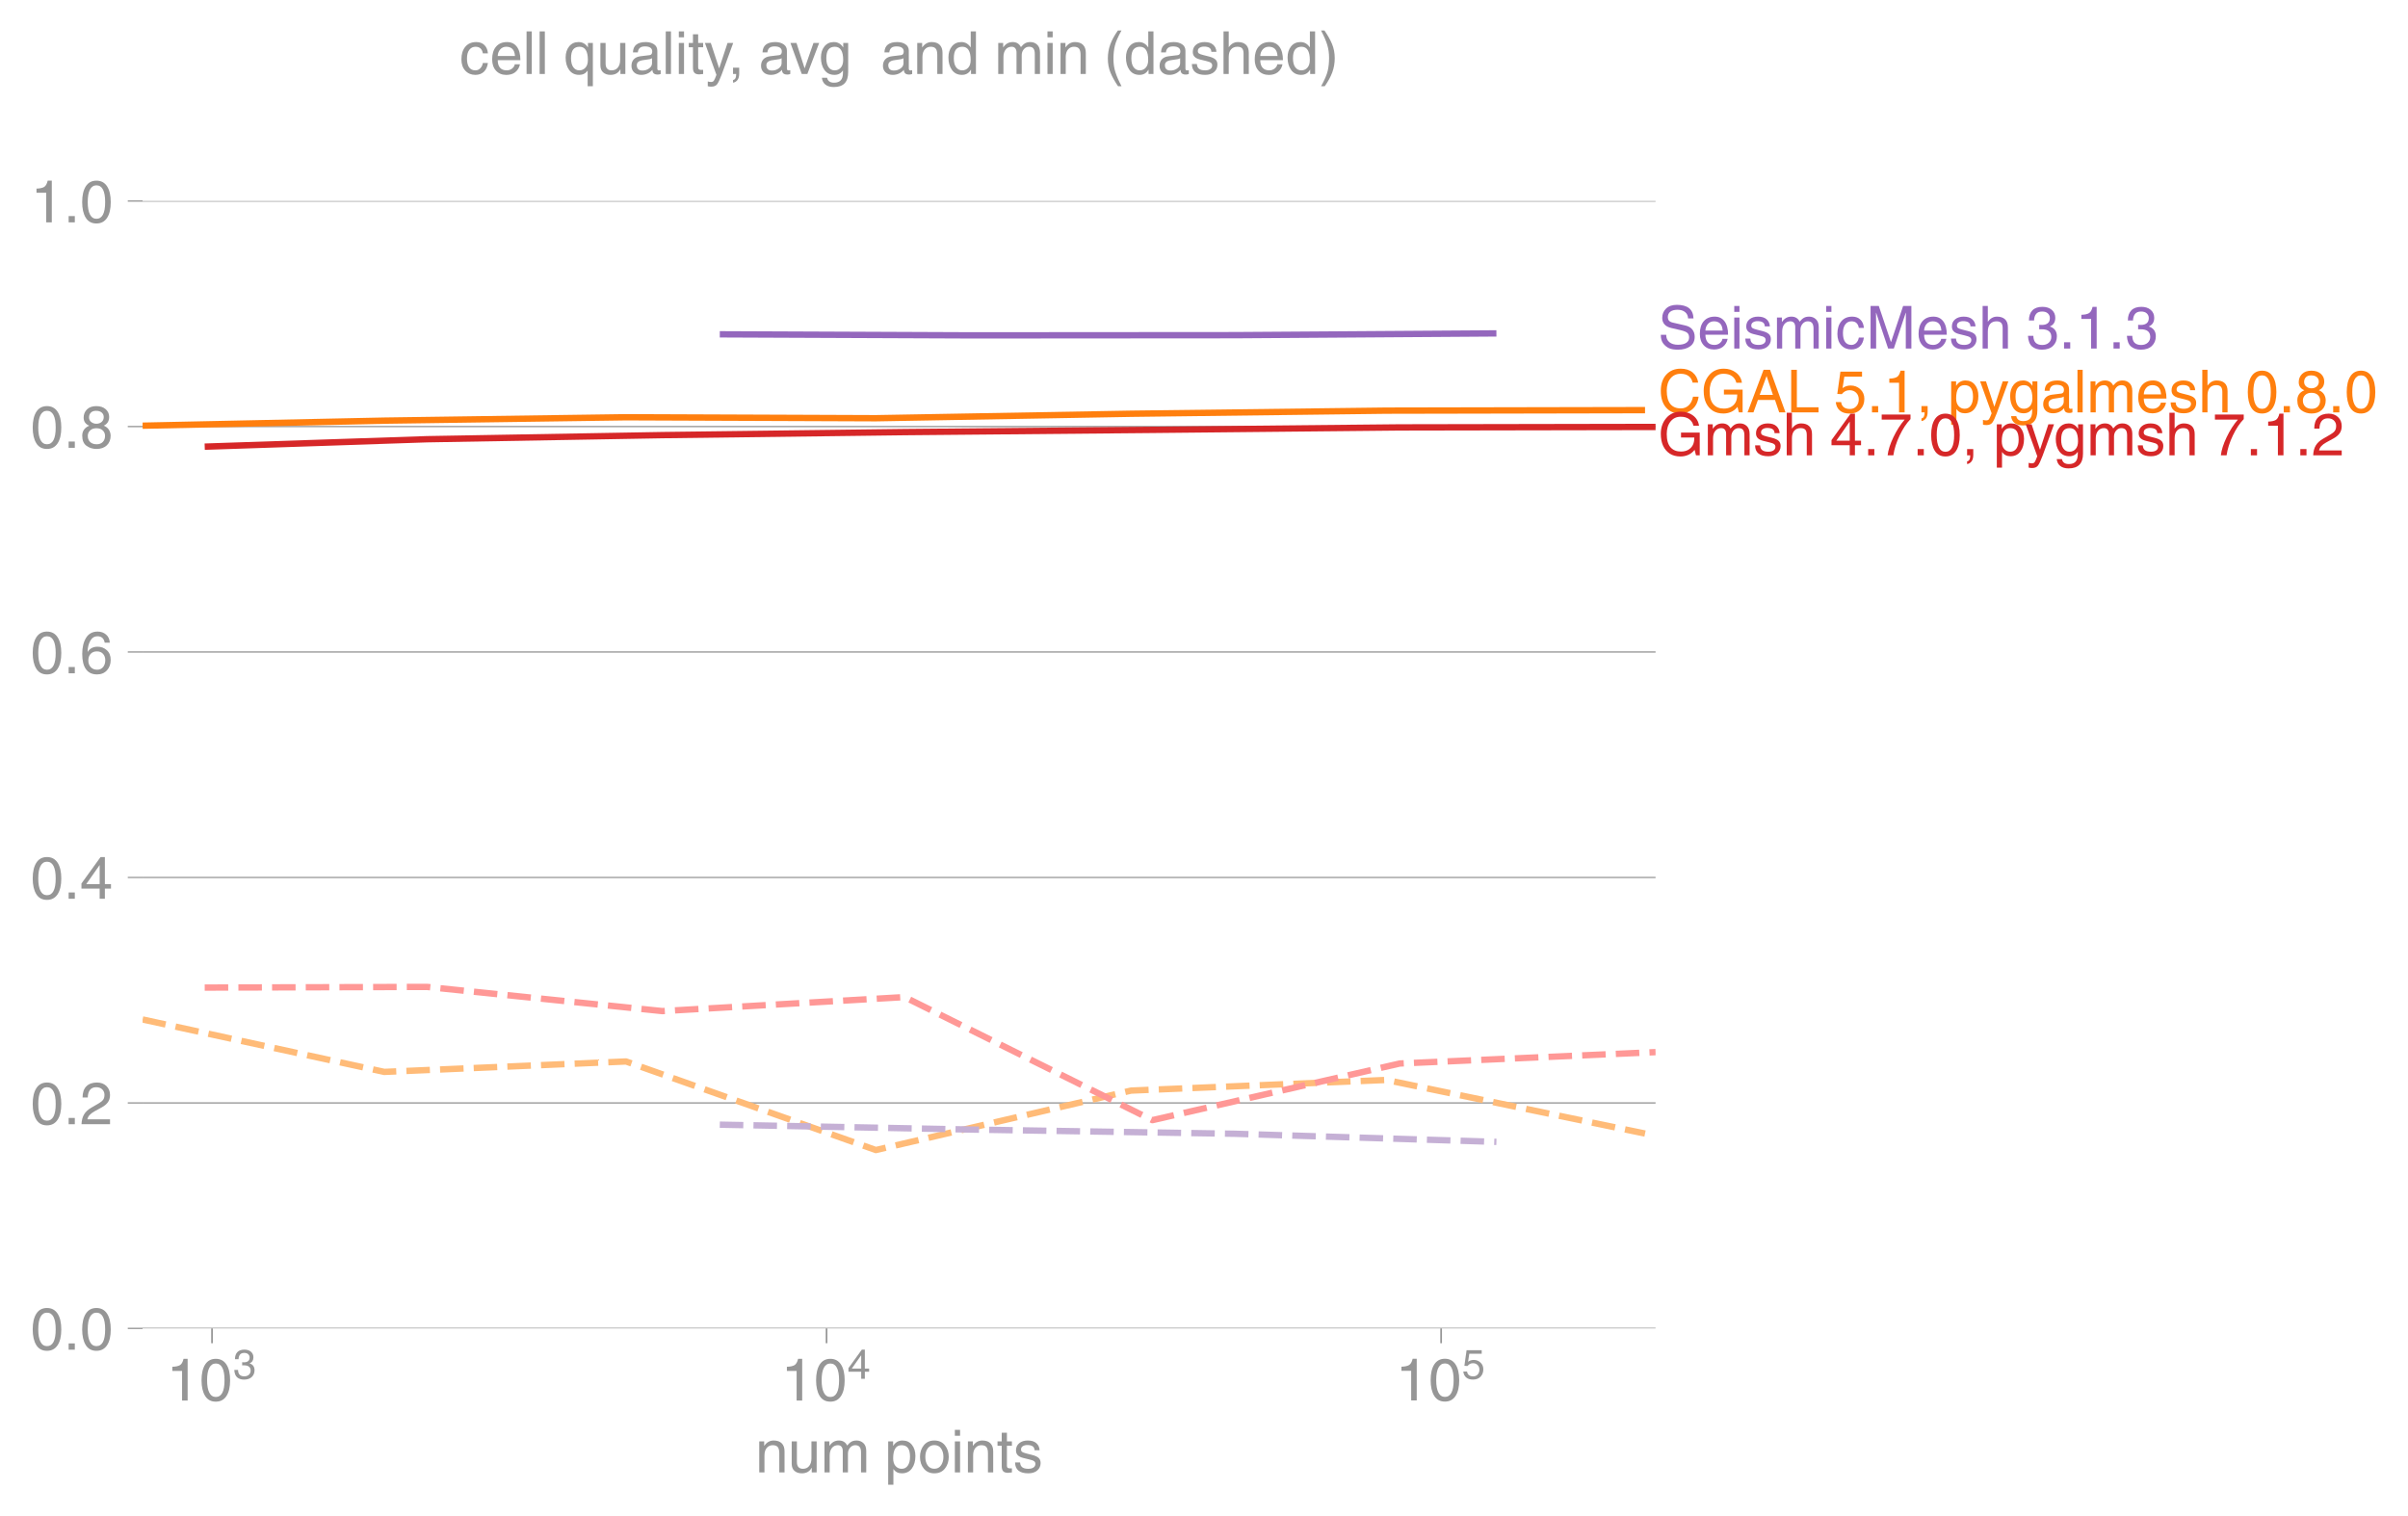
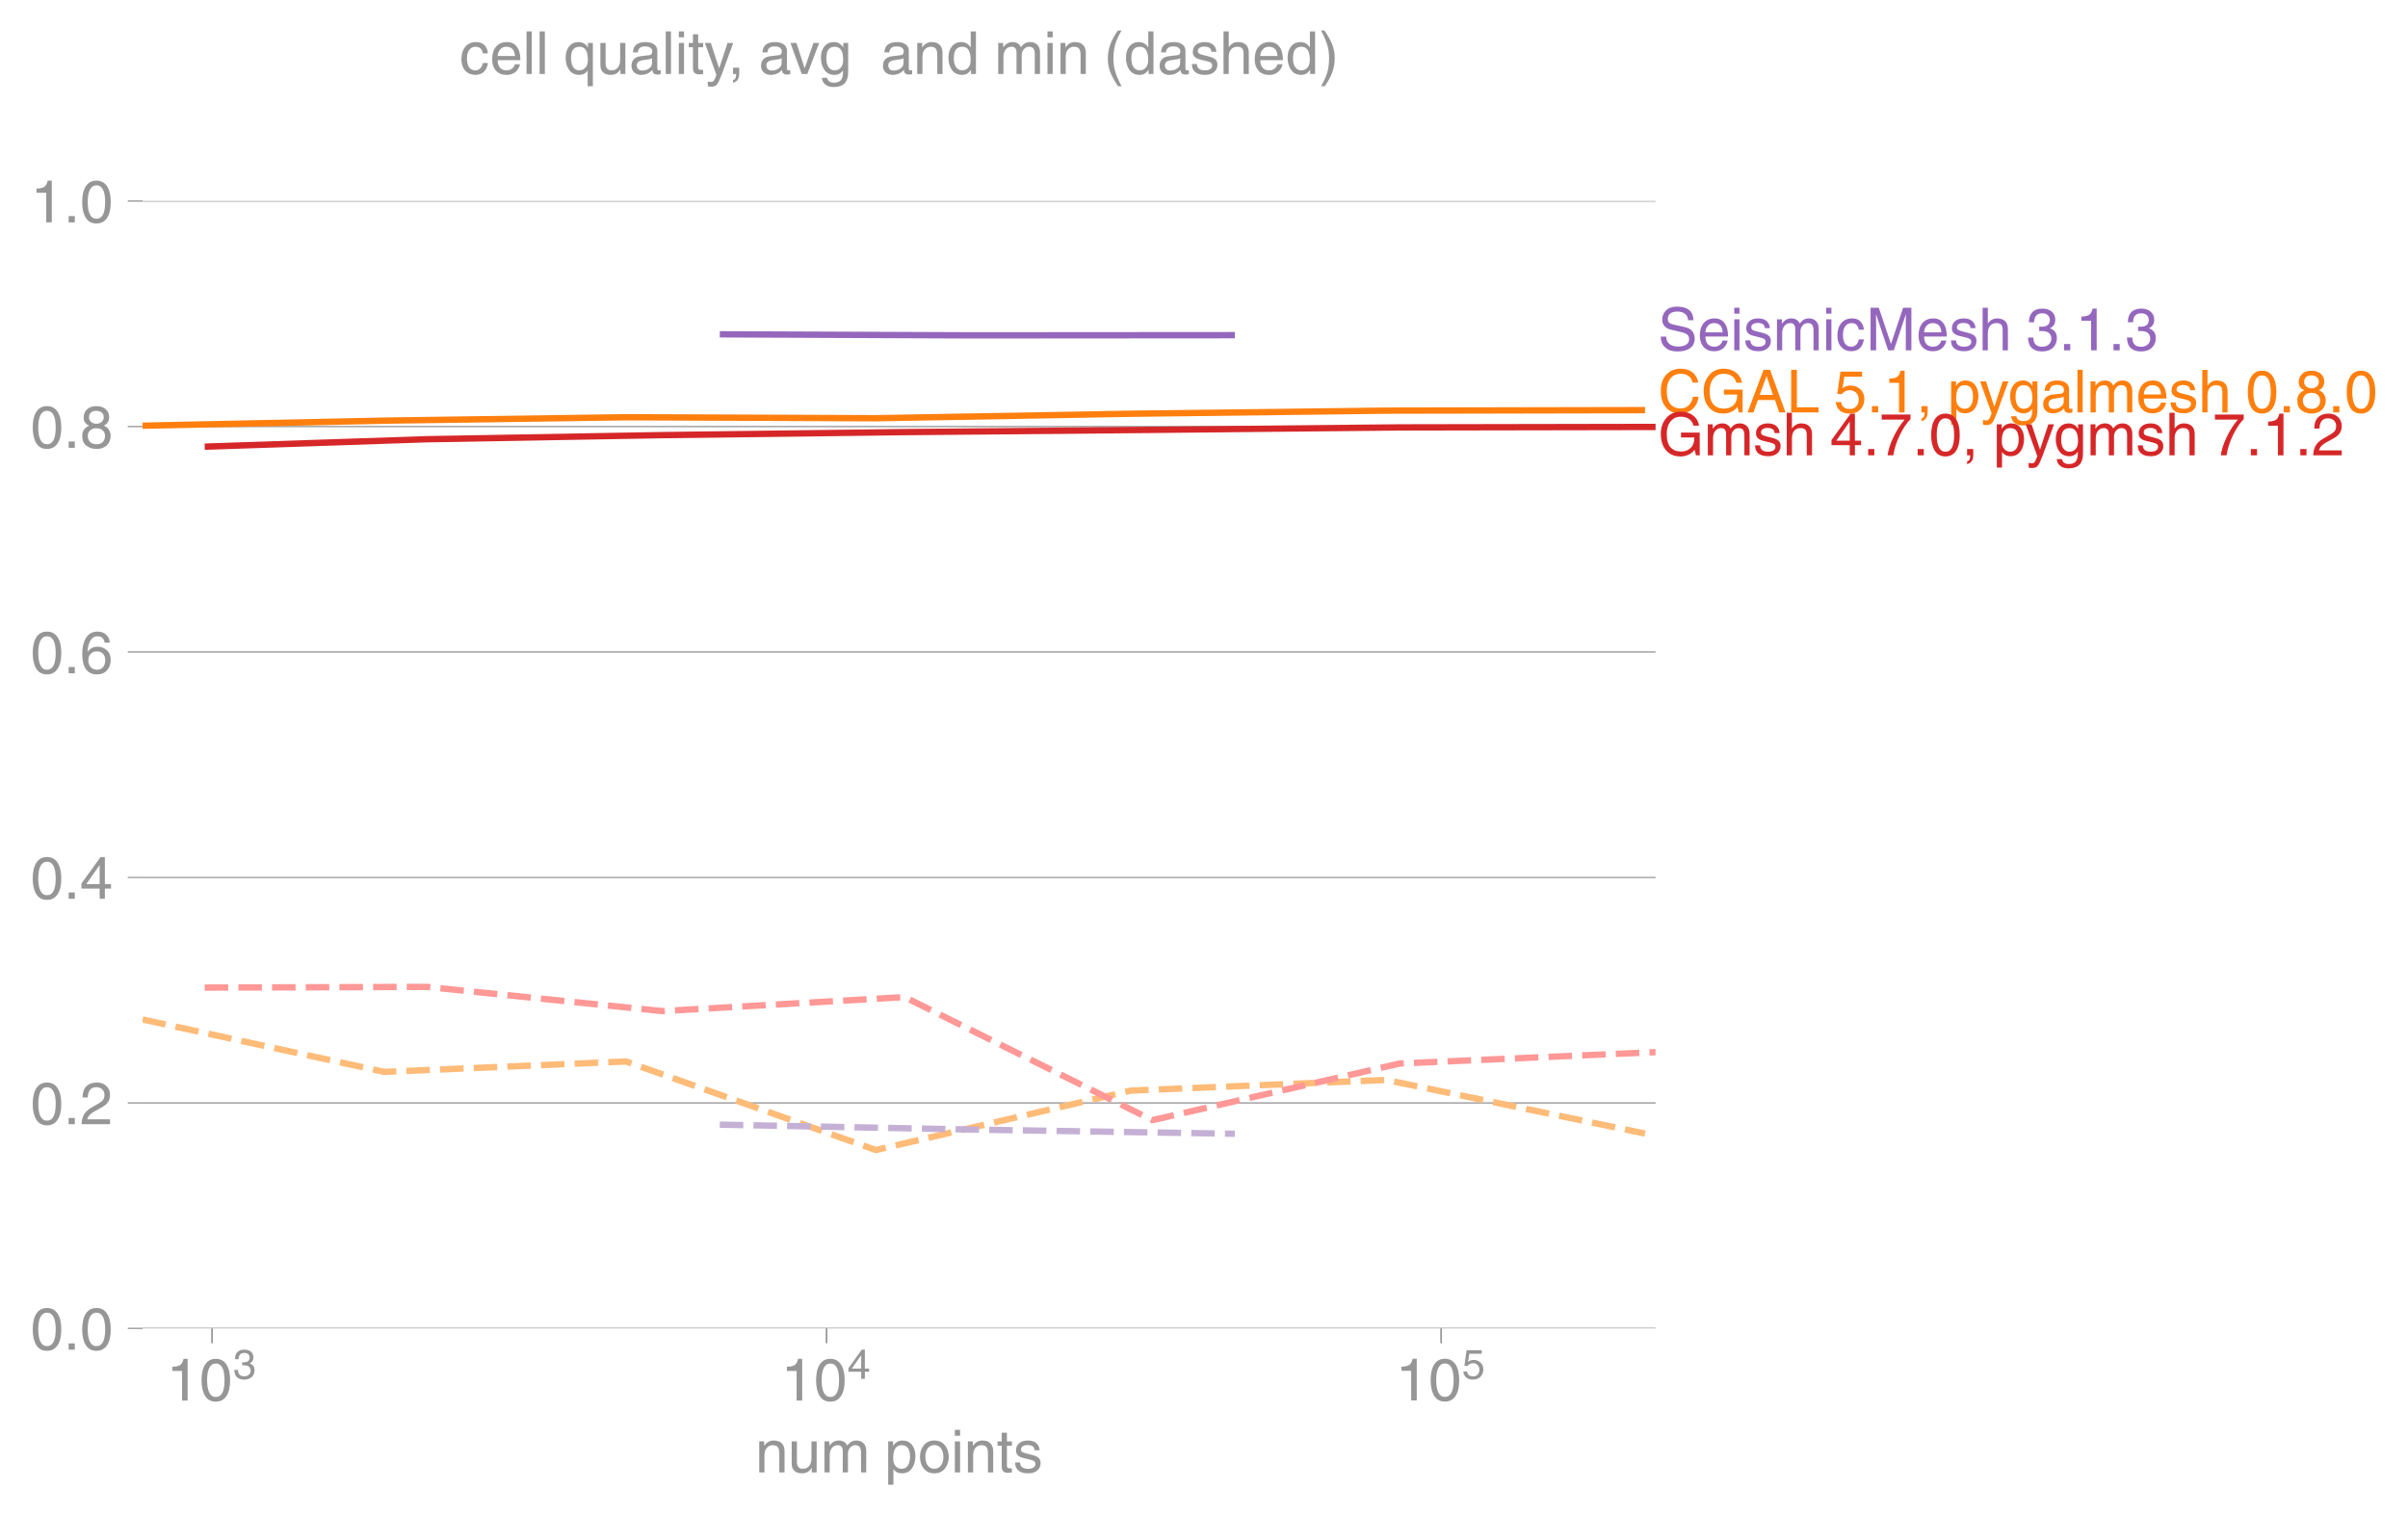
<svg xmlns="http://www.w3.org/2000/svg" xmlns:xlink="http://www.w3.org/1999/xlink" height="476.892" viewBox="0 0 568.388 357.669" width="757.85">
  <defs>
    <style>*{stroke-linecap:butt;stroke-linejoin:round}</style>
  </defs>
  <g id="figure_1">
    <path d="M0 357.67h568.388V0H0z" fill="none" id="patch_1" />
    <g id="axes_1">
      <path d="M33.66 313.574h357.12V47.462H33.66z" fill="none" id="patch_2" />
      <g id="matplotlib.axis_1">
        <g id="xtick_1">
          <g id="line2d_1">
            <defs>
-               <path d="M0 0v3.5" id="mae39993d11" stroke="#969696" stroke-width=".4" />
-             </defs>
-             <use x="50.044" xlink:href="#mae39993d11" y="313.574" fill="#969696" stroke="#969696" stroke-width=".4" />
+               <path d="M0 0v3.5" id="mf8012cc37d" stroke="#969696" stroke-width=".4" />
+             </defs>
+             <use x="50.044" xlink:href="#mf8012cc37d" y="313.574" fill="#969696" stroke="#969696" stroke-width=".4" />
          </g>
          <g transform="matrix(.14 0 0 -.14 39.264 330.623)" fill="#969696" id="text_1">
            <defs>
              <path d="M35.89 0h-9.374v49.906H10.109v6.985q8.594.28 12.782 2.75Q27.094 62.109 29 70.313h6.89z" id="HelveticaWorld-Regular-49" />
              <path d="M42.484 34.188q0 14.109-3.734 21.156-3.734 7.062-10.969 7.062-7.078 0-10.89-7.062-3.797-7.047-3.797-21.157 0-13.671 3.75-20.937Q20.609 6 27.78 6q7.235 0 10.969 7 3.734 7.016 3.734 21.188zm9.422 0q0-17.297-6.25-26.704-6.25-9.39-17.875-9.39-12.062 0-18.062 9.734-6 9.75-6 26.36 0 17.03 6.14 26.578 6.157 9.547 17.922 9.547 11.625 0 17.875-9.5t6.25-26.626z" id="HelveticaWorld-Regular-48" />
              <path d="M22.406 39.984q2.203-.187 4.594-.187 6.203 0 9.781 2.86 3.594 2.859 3.594 8.656 0 4.687-3.344 7.89-3.343 3.203-9.64 3.203-6.985 0-10.235-4.11-3.234-4.093-3.437-10.983h-8.64q0 10.984 5.765 16.984 5.765 6.016 16.937 6.016 9.922 0 15.828-5.11 5.907-5.094 5.907-13.39 0-10.704-9.032-14.5v-.204q11.72-4 11.72-16.406 0-9.906-6.595-16.265-6.593-6.344-18.703-6.344-9.906 0-16.312 5.203Q4.204 8.5 3.422 21.484H12.5q.203-8.109 4-11.797Q20.313 6 27.484 6q6.938 0 11.141 3.86 4.203 3.859 4.203 9.718 0 6.406-4.016 9.672-4 3.266-12.39 3.266-2 0-4.016-.094z" id="HelveticaWorld-Regular-51" />
            </defs>
            <use transform="translate(0 .173)" xlink:href="#HelveticaWorld-Regular-49" />
            <use transform="translate(55.615 .173)" xlink:href="#HelveticaWorld-Regular-48" />
            <use transform="matrix(.7 0 0 .7 112.146 36.781)" xlink:href="#HelveticaWorld-Regular-51" />
          </g>
        </g>
        <g id="xtick_2">
-           <use x="195.104" xlink:href="#mae39993d11" y="313.574" fill="#969696" stroke="#969696" stroke-width=".4" id="line2d_2" />
+           <use x="195.104" xlink:href="#mf8012cc37d" y="313.574" fill="#969696" stroke="#969696" stroke-width=".4" id="line2d_2" />
          <g transform="matrix(.14 0 0 -.14 184.324 330.623)" fill="#969696" id="text_2">
            <defs>
              <path d="M10.594 24.703h22.61v31.89h-.188zM42 17.093V0h-8.797v17.094H2.484v8.593L34.72 70.314H42v-45.61h10.297v-7.61z" id="HelveticaWorld-Regular-52" />
            </defs>
            <use transform="translate(0 .173)" xlink:href="#HelveticaWorld-Regular-49" />
            <use transform="translate(55.615 .173)" xlink:href="#HelveticaWorld-Regular-48" />
            <use transform="matrix(.7 0 0 .7 112.146 36.781)" xlink:href="#HelveticaWorld-Regular-52" />
          </g>
        </g>
        <g id="xtick_3">
-           <use x="340.165" xlink:href="#mae39993d11" y="313.574" fill="#969696" stroke="#969696" stroke-width=".4" id="line2d_3" />
+           <use x="340.165" xlink:href="#mf8012cc37d" y="313.574" fill="#969696" stroke="#969696" stroke-width=".4" id="line2d_3" />
          <g transform="matrix(.14 0 0 -.14 329.385 330.623)" fill="#969696" id="text_3">
            <defs>
              <path d="M14.703 40.922q5.813 4.39 13.625 4.39 9.469 0 16.281-6.296 6.813-6.297 6.813-16.22 0-10.78-6.578-17.796-6.563-7-18.422-7-10.313 0-16.266 5.047Q4.203 8.109 3.22 17.39h9.094q.671-5.672 4.437-8.672 3.766-3 10.453-3 6.485 0 10.64 4.484Q42 14.703 42 21.688q0 7.125-4.36 11.421-4.343 4.297-11.218 4.297-7.813 0-13.047-6.687l-7.563.39 5.266 37.594h36.438v-8.5H17.672z" id="HelveticaWorld-Regular-53" />
            </defs>
            <use transform="translate(0 .3)" xlink:href="#HelveticaWorld-Regular-49" />
            <use transform="translate(55.615 .3)" xlink:href="#HelveticaWorld-Regular-48" />
            <use transform="matrix(.7 0 0 .7 112.146 36.908)" xlink:href="#HelveticaWorld-Regular-53" />
          </g>
        </g>
        <g transform="matrix(.14 0 0 -.14 178.293 347.57)" fill="#969696" id="text_4">
          <defs>
            <path d="M49.219 0h-8.844v32.172q0 7.422-2.594 10.578-2.578 3.156-8.578 3.156-5.906 0-9.875-4.5-3.953-4.484-3.953-12.89V0H6.594v52.297h8.297v-7.375h.203q6.203 8.89 15.812 8.89 8.89 0 13.594-4.718 4.719-4.703 4.719-13.5z" id="HelveticaWorld-Regular-110" />
            <path d="M6.11 52.297h8.78V17.578q0-5.765 2.61-8.625Q20.125 6.11 25 6.11q6.781 0 10.594 4.797 3.812 4.813 3.812 12.578v28.813h8.782V0H39.89v7.625l-.188.188q-4.984-9.329-16.61-9.329-7.515 0-12.25 4.094Q6.11 6.688 6.11 14.703z" id="HelveticaWorld-Regular-117" />
            <path d="M6.594 52.297h8.297v-7.375h.203q5.906 8.89 15.812 8.89 9.813 0 13.922-8.5 3.75 4.594 7.266 6.547 3.515 1.953 8.703 1.953 6.781 0 11.484-4.453Q77 44.922 77 36.187V0h-8.781v33.797q0 6.094-2.297 9.094-2.297 3.015-7.422 3.015-5.172 0-8.75-4.203-3.563-4.203-3.563-9.812V0h-8.78v36.188q0 4.53-2.11 7.124-2.094 2.594-6.094 2.594-6.297 0-10.062-4.687-3.766-4.688-3.766-12.703V0H6.594z" id="HelveticaWorld-Regular-109" />
            <path d="M14.984 23.688q0-8.407 4.094-13 4.11-4.579 10.219-4.579 6.687 0 10.39 5.438 3.72 5.453 3.72 14.765 0 10.22-3.563 14.907-3.563 4.687-10.735 4.687-6.984 0-10.562-5.5-3.563-5.5-3.563-16.718zm-8.39 28.609h8.297v-7.375h.203q5.61 8.89 15.625 8.89 10.11 0 15.937-7.359 5.828-7.344 5.828-18.766 0-12.796-5.953-21Q40.578-1.515 29.5-1.515q-9.094 0-13.922 7.032h-.203v-26.22H6.594z" id="HelveticaWorld-Regular-112" />
            <path d="M12.703 26.219q0-8.735 3.953-14.375 3.953-5.64 11.219-5.64 7.531 0 11.438 5.905 3.906 5.907 3.906 14.11 0 8.297-3.907 14.078-3.906 5.797-11.437 5.797-6.969 0-11.078-5.453-4.094-5.438-4.094-14.422zm-8.984 0q0 11.672 6.484 19.625 6.5 7.968 17.672 7.968 11.438 0 17.875-8.062 6.453-8.047 6.453-19.531 0-11.516-6.406-19.625-6.39-8.11-17.922-8.11-11.078 0-17.625 7.86-6.531 7.86-6.531 19.875z" id="HelveticaWorld-Regular-111" />
            <path d="M6.594 61.813v9.968h8.781v-9.969zM15.375 0H6.594v52.297h8.781z" id="HelveticaWorld-Regular-105" />
            <path d="M17.188 45.016V10.984q0-2 1.093-3.046 1.11-1.047 3.938-1.047h3.375V0Q20.797-.688 19-.688q-5.516 0-8.063 2.641-2.53 2.64-2.53 8.547v34.516H1.311v7.28h7.094v14.595h8.781V52.297h8.407v-7.281z" id="HelveticaWorld-Regular-116" />
            <path d="M36.078 37.406q-.187 4.688-3.344 6.735-3.14 2.047-9.047 2.047-4.296 0-7.359-1.907-3.047-1.89-3.047-5.468 0-2.829 1.797-4.172 1.813-1.344 7.828-2.86l8.688-2.187q7.906-2 11.297-5.11 3.406-3.093 3.406-8.656 0-7.719-5.64-12.531-5.641-4.813-15.063-4.813-11 0-16.64 4.563-5.626 4.578-5.735 13.75h8.5q.203-5.422 3.594-8.063 3.39-2.625 10.171-2.625 5.516 0 8.766 2.188 3.25 2.203 3.25 6.11 0 2.78-2.11 4.437-2.093 1.672-8.296 3.078l-10.203 2.5q-6.203 1.562-9.157 4.656-2.953 3.094-2.953 8.031 0 7.72 5.516 12.203 5.531 4.5 14.406 4.5 9.485 0 14.531-4.624 5.047-4.61 5.344-11.782z" id="HelveticaWorld-Regular-115" />
          </defs>
          <use xlink:href="#HelveticaWorld-Regular-110" />
          <use x="55.176" xlink:href="#HelveticaWorld-Regular-117" />
          <use x="109.961" xlink:href="#HelveticaWorld-Regular-109" />
          <use x="192.969" xlink:href="#HelveticaWorld-Regular-32" />
          <use x="217.383" xlink:href="#HelveticaWorld-Regular-112" />
          <use x="273.877" xlink:href="#HelveticaWorld-Regular-111" />
          <use x="329.785" xlink:href="#HelveticaWorld-Regular-105" />
          <use x="351.807" xlink:href="#HelveticaWorld-Regular-110" />
          <use x="406.982" xlink:href="#HelveticaWorld-Regular-116" />
          <use x="434.668" xlink:href="#HelveticaWorld-Regular-115" />
        </g>
      </g>
      <g id="matplotlib.axis_2">
        <g id="ytick_1">
-           <path clip-path="url(#p6230fdebfa)" d="M33.66 313.574h357.12" fill="none" stroke="#969696" stroke-linecap="square" stroke-width=".3" id="line2d_4" />
+           <path clip-path="url(#p9049ef03bf)" d="M33.66 313.574h357.12" fill="none" stroke="#969696" stroke-linecap="square" stroke-width=".3" id="line2d_4" />
          <g id="line2d_5">
            <defs>
-               <path d="M0 0h-3.5" id="m7189ce4e10" stroke="#969696" stroke-width=".3" />
-             </defs>
-             <use x="33.66" xlink:href="#m7189ce4e10" y="313.574" fill="#969696" stroke="#969696" stroke-width=".3" />
+               <path d="M0 0h-3.5" id="m6785307ed5" stroke="#969696" stroke-width=".3" />
+             </defs>
+             <use x="33.66" xlink:href="#m6785307ed5" y="313.574" fill="#969696" stroke="#969696" stroke-width=".3" />
          </g>
          <g transform="matrix(.14 0 0 -.14 7.2 318.598)" fill="#969696" id="text_5">
            <defs>
              <path d="M19.094 0H8.687v10.594h10.407z" id="HelveticaWorld-Regular-46" />
            </defs>
            <use xlink:href="#HelveticaWorld-Regular-48" />
            <use x="55.615" xlink:href="#HelveticaWorld-Regular-46" />
            <use x="83.398" xlink:href="#HelveticaWorld-Regular-48" />
          </g>
        </g>
        <g id="ytick_2">
-           <path clip-path="url(#p6230fdebfa)" d="M33.66 260.351h357.12" fill="none" stroke="#969696" stroke-linecap="square" stroke-width=".3" id="line2d_6" />
-           <use x="33.66" xlink:href="#m7189ce4e10" y="260.351" fill="#969696" stroke="#969696" stroke-width=".3" id="line2d_7" />
+           <path clip-path="url(#p9049ef03bf)" d="M33.66 260.351h357.12" fill="none" stroke="#969696" stroke-linecap="square" stroke-width=".3" id="line2d_6" />
+           <use x="33.66" xlink:href="#m6785307ed5" y="260.351" fill="#969696" stroke="#969696" stroke-width=".3" id="line2d_7" />
          <g transform="matrix(.14 0 0 -.14 7.2 265.376)" fill="#969696" id="text_6">
            <defs>
              <path d="M4.39 45.125q0 12.39 6.391 18.781 6.406 6.407 17.938 6.407 9.656 0 15.812-5.86 6.157-5.86 6.157-15.14 0-7.22-3.547-12.188-3.532-4.953-10.422-8.703l-12.11-6.64Q13.922 15.921 12.5 8.296h38.188V0H2.593q.39 9.906 4.297 16.5 3.906 6.594 12.203 11.375l12.593 7.328q5.032 2.89 7.329 5.984 2.297 3.094 2.297 8.516 0 5.375-3.766 9.031-3.75 3.672-10.156 3.672-7.078 0-10.594-4.672-3.516-4.656-3.61-12.609z" id="HelveticaWorld-Regular-50" />
            </defs>
            <use xlink:href="#HelveticaWorld-Regular-48" />
            <use x="55.615" xlink:href="#HelveticaWorld-Regular-46" />
            <use x="83.398" xlink:href="#HelveticaWorld-Regular-50" />
          </g>
        </g>
        <g id="ytick_3">
-           <path clip-path="url(#p6230fdebfa)" d="M33.66 207.129h357.12" fill="none" stroke="#969696" stroke-linecap="square" stroke-width=".3" id="line2d_8" />
-           <use x="33.66" xlink:href="#m7189ce4e10" y="207.129" fill="#969696" stroke="#969696" stroke-width=".3" id="line2d_9" />
+           <path clip-path="url(#p9049ef03bf)" d="M33.66 207.129h357.12" fill="none" stroke="#969696" stroke-linecap="square" stroke-width=".3" id="line2d_8" />
+           <use x="33.66" xlink:href="#m6785307ed5" y="207.129" fill="#969696" stroke="#969696" stroke-width=".3" id="line2d_9" />
          <g transform="matrix(.14 0 0 -.14 7.2 212.153)" fill="#969696" id="text_7">
            <use xlink:href="#HelveticaWorld-Regular-48" />
            <use x="55.615" xlink:href="#HelveticaWorld-Regular-46" />
            <use x="83.398" xlink:href="#HelveticaWorld-Regular-52" />
          </g>
        </g>
        <g id="ytick_4">
-           <path clip-path="url(#p6230fdebfa)" d="M33.66 153.906h357.12" fill="none" stroke="#969696" stroke-linecap="square" stroke-width=".3" id="line2d_10" />
-           <use x="33.66" xlink:href="#m7189ce4e10" y="153.906" fill="#969696" stroke="#969696" stroke-width=".3" id="line2d_11" />
+           <path clip-path="url(#p9049ef03bf)" d="M33.66 153.906h357.12" fill="none" stroke="#969696" stroke-linecap="square" stroke-width=".3" id="line2d_10" />
+           <use x="33.66" xlink:href="#m6785307ed5" y="153.906" fill="#969696" stroke="#969696" stroke-width=".3" id="line2d_11" />
          <g transform="matrix(.14 0 0 -.14 7.2 158.931)" fill="#969696" id="text_8">
            <defs>
              <path d="M14.11 21.578q0-6.875 4.093-11.234Q22.313 6 28.906 6q6.297 0 10.032 4.438 3.734 4.453 3.734 11.687 0 6.297-3.688 10.547-3.687 4.25-10.468 4.25-6.594 0-10.5-4.156-3.907-4.157-3.907-11.188zM41.702 51.61q-.984 5.375-3.984 8.078-3 2.72-8.125 2.72-8.11 0-12.36-7.923-4.25-7.906-4.343-18.109l.203-.188q5.61 8.641 16.687 8.641 8.844 0 15.438-5.86 6.593-5.859 6.593-16.452 0-10.5-6.25-17.47-6.25-6.952-16.843-6.952-12.219 0-18.563 8.687-6.344 8.703-6.344 25.938 0 16.593 6.485 27.093 6.5 10.5 19.484 10.5 8.407 0 14.219-5.015 5.813-5 6.297-13.688z" id="HelveticaWorld-Regular-54" />
            </defs>
            <use xlink:href="#HelveticaWorld-Regular-48" />
            <use x="55.615" xlink:href="#HelveticaWorld-Regular-46" />
            <use x="83.398" xlink:href="#HelveticaWorld-Regular-54" />
          </g>
        </g>
        <g id="ytick_5">
-           <path clip-path="url(#p6230fdebfa)" d="M33.66 100.684h357.12" fill="none" stroke="#969696" stroke-linecap="square" stroke-width=".3" id="line2d_12" />
-           <use x="33.66" xlink:href="#m7189ce4e10" y="100.684" fill="#969696" stroke="#969696" stroke-width=".3" id="line2d_13" />
+           <path clip-path="url(#p9049ef03bf)" d="M33.66 100.684h357.12" fill="none" stroke="#969696" stroke-linecap="square" stroke-width=".3" id="line2d_12" />
+           <use x="33.66" xlink:href="#m6785307ed5" y="100.684" fill="#969696" stroke="#969696" stroke-width=".3" id="line2d_13" />
          <g transform="matrix(.14 0 0 -.14 7.2 105.709)" fill="#969696" id="text_9">
            <defs>
              <path d="M27.594 40.578q5.422 0 8.953 3.094 3.547 3.11 3.547 8.234 0 4.594-3.407 7.547-3.39 2.953-9.687 2.953-5.61 0-8.672-3.11-3.047-3.093-3.047-7.874 0-5.125 3.813-7.984 3.812-2.86 8.5-2.86zm.093-7.562q-6.78 0-10.64-3.766-3.86-3.766-3.86-9.234 0-6.297 3.907-10.157Q21 6 28.219 6q6.406 0 10.234 3.86 3.828 3.859 3.828 10.265 0 5.469-3.828 9.172-3.828 3.719-10.766 3.719zM49.22 52.203q0-10.594-9.032-14.797 6.204-2.781 8.86-7.36 2.656-4.562 2.656-9.733 0-10.016-6.453-16.125-6.438-6.094-17.375-6.094-9.563 0-16.813 5.25-7.25 5.25-7.25 17.062 0 11.922 11.907 16.907-9.516 3.796-9.516 13.671 0 8.297 5.64 13.813 5.641 5.516 15.641 5.516 10.016 0 15.875-5.204 5.86-5.203 5.86-12.906z" id="HelveticaWorld-Regular-56" />
            </defs>
            <use xlink:href="#HelveticaWorld-Regular-48" />
            <use x="55.615" xlink:href="#HelveticaWorld-Regular-46" />
            <use x="83.398" xlink:href="#HelveticaWorld-Regular-56" />
          </g>
        </g>
        <g id="ytick_6">
-           <path clip-path="url(#p6230fdebfa)" d="M33.66 47.462h357.12" fill="none" stroke="#969696" stroke-linecap="square" stroke-width=".3" id="line2d_14" />
-           <use x="33.66" xlink:href="#m7189ce4e10" y="47.462" fill="#969696" stroke="#969696" stroke-width=".3" id="line2d_15" />
+           <path clip-path="url(#p9049ef03bf)" d="M33.66 47.462h357.12" fill="none" stroke="#969696" stroke-linecap="square" stroke-width=".3" id="line2d_14" />
+           <use x="33.66" xlink:href="#m6785307ed5" y="47.462" fill="#969696" stroke="#969696" stroke-width=".3" id="line2d_15" />
          <g transform="matrix(.14 0 0 -.14 7.2 52.486)" fill="#969696" id="text_10">
            <use xlink:href="#HelveticaWorld-Regular-49" />
            <use x="55.615" xlink:href="#HelveticaWorld-Regular-46" />
            <use x="83.398" xlink:href="#HelveticaWorld-Regular-48" />
          </g>
        </g>
      </g>
-       <path clip-path="url(#p6230fdebfa)" d="M33.66 100.486l57.052-1.192 57.054-.8 58.971.229 60.24-1.057 60.258-.734 61.063-.119" fill="none" stroke="#ff7f0e" stroke-linecap="square" stroke-width="1.5" id="line2d_16" />
-       <path clip-path="url(#p6230fdebfa)" d="M33.66 240.65l57.052 12.376 57.054-2.463 58.971 20.907 60.24-14.033 60.258-2.51 61.063 12.65" fill="none" stroke="#ffbb78" stroke-dasharray="5.55,2.4" stroke-width="1.5" id="line2d_17" />
-       <path clip-path="url(#p6230fdebfa)" d="M48.32 105.434l52.475-1.755 55.56-.969 57.192-.71 58.472-.53 58.378-.58 60.383-.11" fill="none" stroke="#d62728" stroke-linecap="square" stroke-width="1.5" id="line2d_18" />
-       <path clip-path="url(#p6230fdebfa)" d="M48.32 233.123l52.475-.16 55.56 5.71 57.192-3.31 58.472 29.053 58.378-13.372 60.383-2.685" fill="none" stroke="#ff9896" stroke-dasharray="5.55,2.4" stroke-width="1.5" id="line2d_19" />
-       <path clip-path="url(#p6230fdebfa)" d="M169.903 78.916l59.543.246 62.03-.044 61.737-.42" fill="none" stroke="#9467bd" stroke-linecap="square" stroke-width="1.5" id="line2d_20" />
-       <path clip-path="url(#p6230fdebfa)" d="M169.903 265.48l59.543 1.157 62.03.992 61.737 1.91" fill="none" stroke="#c5b0d5" stroke-dasharray="5.55,2.4" stroke-width="1.5" id="line2d_21" />
-       <g transform="matrix(.14 0 0 -.14 391.405 97.343)" fill="#ff7f0e" id="text_11">
+       <path clip-path="url(#p9049ef03bf)" d="M33.66 100.486l57.052-1.192 57.054-.8 58.971.229 60.24-1.057 60.258-.734 61.063-.119" fill="none" stroke="#ff7f0e" stroke-linecap="square" stroke-width="1.5" id="line2d_16" />
+       <path clip-path="url(#p9049ef03bf)" d="M33.66 240.65l57.052 12.376 57.054-2.463 58.971 20.907 60.24-14.033 60.258-2.51 61.063 12.65" fill="none" stroke="#ffbb78" stroke-dasharray="5.55,2.4" stroke-width="1.5" id="line2d_17" />
+       <path clip-path="url(#p9049ef03bf)" d="M48.32 105.434l52.475-1.755 55.56-.969 57.192-.71 58.472-.53 58.378-.58 60.383-.11" fill="none" stroke="#d62728" stroke-linecap="square" stroke-width="1.5" id="line2d_18" />
+       <path clip-path="url(#p9049ef03bf)" d="M48.32 233.123l52.475-.16 55.56 5.71 57.192-3.31 58.472 29.053 58.378-13.372 60.383-2.685" fill="none" stroke="#ff9896" stroke-dasharray="5.55,2.4" stroke-width="1.5" id="line2d_19" />
+       <path clip-path="url(#p9049ef03bf)" d="M169.903 78.916l59.543.246 62.03-.044" fill="none" stroke="#9467bd" stroke-linecap="square" stroke-width="1.5" id="line2d_20" />
+       <path clip-path="url(#p9049ef03bf)" d="M169.903 265.48l59.543 1.157 62.03.992" fill="none" stroke="#c5b0d5" stroke-dasharray="5.55,2.4" stroke-width="1.5" id="line2d_21" />
+       <g transform="matrix(.14 0 0 -.14 391.405 97.348)" fill="#ff7f0e" id="text_11">
        <defs>
          <path d="M58.016 50.203q-1.625 7.313-6.782 11.094-5.14 3.797-13.343 3.797-10.594 0-17.047-7.703-6.438-7.688-6.438-20.766 0-15.14 6.094-22.547 6.11-7.39 17.688-7.39 7.609 0 13.093 5.046 5.5 5.063 7.407 14.688h9.421Q66.22 12.594 57.625 5.344t-20.906-7.25q-14.703 0-23.516 10.11Q4.391 18.311 4.391 36.28q0 17.328 9.203 27.36 9.203 10.047 24.297 10.047 12.5 0 20.265-6.454 7.766-6.437 9.235-17.03z" id="HelveticaWorld-Regular-67" />
          <path d="M38.484 38.375h31.532V0h-6.297l-2.344 9.281Q56.781 3.421 50.578.75q-6.187-2.656-12.875-2.656-10.797 0-18.047 4.703-7.25 4.719-11.265 13.015-4 8.313-4 20.72 0 15.468 9.203 26.312 9.203 10.843 24.781 10.843 11.625 0 20.313-6.5Q67.39 60.688 68.796 50h-9.375q-1.703 7.078-7.219 11.078-5.516 4.016-14.312 4.016-10.594 0-17.047-7.985-6.438-7.984-6.438-21.125 0-15.28 6.39-22.437Q27.204 6.39 38.282 6.39q7.235 0 12.235 2.859 5 2.86 7.687 7.766 2.688 4.906 2.688 13.062H38.484z" id="HelveticaWorld-Regular-71" />
          <path d="M44 29.5L33.406 61.078h-.203L21.687 29.5zm-25.297-8.594L11.188 0h-9.97l27 71.781h10.985L65.187 0H54.594l-7.078 20.906z" id="HelveticaWorld-Regular-65" />
          <path d="M17.672 8.594h36.531V0H8.11v71.781h9.563z" id="HelveticaWorld-Regular-76" />
          <path d="M8.688 10.594h10.406V.78q0-7.422-3.078-11.172-3.078-3.765-7.328-4.312v4.594Q14.015-9.422 14.015 0H8.687z" id="HelveticaWorld-Regular-44" />
          <path d="M39.016 52.297h9.562L29.891.984q-.5-1.375-.985-2.593-4.25-11.329-7.328-15.547-3.078-4.235-9.953-4.235-3.61 0-5.906.782v8.015q2.484-.89 5.468-.89 3.22 0 4.704 2.03 1.5 2.032 4.421 9.938L.875 52.297h9.922L24.812 9.719H25z" id="HelveticaWorld-Regular-121" />
          <path d="M12.984 26.313q0-9.61 3.813-14.907Q20.609 6.11 27.094 6.11q6.312 0 10.312 4.579 4 4.593 4 13 0 11.03-3.5 16.625-3.484 5.593-10.61 5.593-7.171 0-10.75-4.765-3.562-4.766-3.562-14.828zM49.812 2.983q0-12.609-6.062-18.797-6.047-6.203-18.266-6.203-8.78 0-13.984 4.047Q6.297-13.922 5.516-6.39h8.796q.672-3.812 3.532-6.062 2.86-2.25 8.281-2.25 7.375 0 11.125 3.969 3.766 3.953 3.766 12.828v3.719h-.188q-4.937-7.329-13.922-7.329-11.187 0-17.093 8.25-5.907 8.25-5.907 20.953 0 11.625 5.953 18.875 5.97 7.25 15.829 7.25 9.906 0 15.625-8.89h.187v7.375h8.313z" id="HelveticaWorld-Regular-103" />
          <path d="M38.375 26.703q-.969-1.015-3.828-1.656-2.86-.625-10.672-1.656-5.766-.688-8.469-2.844-2.703-2.14-2.703-5.656 0-4.297 2.281-6.688 2.297-2.39 7.329-2.39 6.296 0 11.171 3.578 4.891 3.593 4.891 8.718zM6.203 36.375q.297 8.844 5.734 13.14 5.454 4.297 15.844 4.297 8.297 0 13.907-3.765 5.624-3.75 5.624-10.844V9.078Q47.313 6 50.094 6q1.125 0 2.89.39V0Q50.594-.984 48-.984q-4.5 0-6.703 1.921-2.188 1.938-2.281 6.047-7.516-8.5-18.891-8.5-7.422 0-11.922 4.204Q3.72 6.89 3.72 13.624q0 6.89 3.906 11.125Q11.531 29 19 29.89l15.516 1.891q4.203.64 4.203 6.203 0 4.11-3.047 6.297-3.047 2.203-9.25 2.203-5.516 0-8.485-2.437-2.953-2.438-3.53-7.672z" id="HelveticaWorld-Regular-97" />
          <path d="M15.375 0H6.594v71.781h8.781z" id="HelveticaWorld-Regular-108" />
          <path d="M42.484 30.328q-.687 8.485-4.5 12.031-3.797 3.547-10.109 3.547-6.39 0-10.328-4.5-3.922-4.484-4.172-11.078zm8.391-13.922q-1.453-8.11-7.953-13.422-5.719-4.5-15.047-4.593-10.984.093-17.438 7.203Q4 12.704 4 24.704q0 13.78 6.64 21.437 6.641 7.672 18.47 7.672 10.593 0 16.546-7.922 5.953-7.907 5.953-22.594H13.375q0-8.203 3.813-12.703Q21 6.109 28.608 6.109q5.375 0 9.235 3.235 3.86 3.25 4.25 7.062z" id="HelveticaWorld-Regular-101" />
          <path d="M49.219 0h-8.844v34.188q0 6.296-2.438 9-2.437 2.718-7.953 2.718-6.797 0-10.703-4.406-3.906-4.39-3.906-12.984V0H6.594v71.781h8.781V45.312h.203q6 8.5 15.328 8.5 8.594 0 13.453-4.5 4.86-4.484 4.86-13.718z" id="HelveticaWorld-Regular-104" />
        </defs>
        <use xlink:href="#HelveticaWorld-Regular-67" />
        <use x="72.314" xlink:href="#HelveticaWorld-Regular-71" />
        <use x="149.414" xlink:href="#HelveticaWorld-Regular-65" />
        <use x="216.113" xlink:href="#HelveticaWorld-Regular-76" />
        <use x="271.729" xlink:href="#HelveticaWorld-Regular-32" />
        <use x="296.143" xlink:href="#HelveticaWorld-Regular-53" />
        <use x="351.758" xlink:href="#HelveticaWorld-Regular-46" />
        <use x="379.541" xlink:href="#HelveticaWorld-Regular-49" />
        <use x="435.156" xlink:href="#HelveticaWorld-Regular-44" />
        <use x="462.939" xlink:href="#HelveticaWorld-Regular-32" />
        <use x="487.354" xlink:href="#HelveticaWorld-Regular-112" />
        <use x="541.848" xlink:href="#HelveticaWorld-Regular-121" />
        <use x="589.457" xlink:href="#HelveticaWorld-Regular-103" />
        <use x="645.365" xlink:href="#HelveticaWorld-Regular-97" />
        <use x="700.297" xlink:href="#HelveticaWorld-Regular-108" />
        <use x="722.318" xlink:href="#HelveticaWorld-Regular-109" />
        <use x="805.326" xlink:href="#HelveticaWorld-Regular-101" />
        <use x="860.746" xlink:href="#HelveticaWorld-Regular-115" />
        <use x="910.746" xlink:href="#HelveticaWorld-Regular-104" />
        <use x="965.922" xlink:href="#HelveticaWorld-Regular-32" />
        <use x="990.336" xlink:href="#HelveticaWorld-Regular-48" />
        <use x="1045.951" xlink:href="#HelveticaWorld-Regular-46" />
        <use x="1073.734" xlink:href="#HelveticaWorld-Regular-56" />
        <use x="1129.35" xlink:href="#HelveticaWorld-Regular-46" />
        <use x="1157.133" xlink:href="#HelveticaWorld-Regular-48" />
      </g>
-       <g transform="matrix(.14 0 0 -.14 391.405 107.484)" fill="#d62728" id="text_12">
+       <g transform="matrix(.14 0 0 -.14 391.405 107.478)" fill="#d62728" id="text_12">
        <defs>
          <path d="M3.719 68.797h48.578v-7.719Q42.28 50.875 33.984 33.484 25.687 16.11 23.391 0h-9.672q1.469 13.281 9.719 30.531 8.25 17.266 18.953 29.672H3.719z" id="HelveticaWorld-Regular-55" />
        </defs>
        <use xlink:href="#HelveticaWorld-Regular-71" />
        <use x="77.1" xlink:href="#HelveticaWorld-Regular-109" />
        <use x="160.107" xlink:href="#HelveticaWorld-Regular-115" />
        <use x="210.107" xlink:href="#HelveticaWorld-Regular-104" />
        <use x="265.283" xlink:href="#HelveticaWorld-Regular-32" />
        <use x="289.697" xlink:href="#HelveticaWorld-Regular-52" />
        <use x="345.313" xlink:href="#HelveticaWorld-Regular-46" />
        <use x="373.096" xlink:href="#HelveticaWorld-Regular-55" />
        <use x="428.711" xlink:href="#HelveticaWorld-Regular-46" />
        <use x="456.494" xlink:href="#HelveticaWorld-Regular-48" />
        <use x="512.109" xlink:href="#HelveticaWorld-Regular-44" />
        <use x="539.893" xlink:href="#HelveticaWorld-Regular-32" />
        <use x="564.307" xlink:href="#HelveticaWorld-Regular-112" />
        <use x="618.801" xlink:href="#HelveticaWorld-Regular-121" />
        <use x="666.41" xlink:href="#HelveticaWorld-Regular-103" />
        <use x="722.318" xlink:href="#HelveticaWorld-Regular-109" />
        <use x="805.326" xlink:href="#HelveticaWorld-Regular-115" />
        <use x="855.326" xlink:href="#HelveticaWorld-Regular-104" />
        <use x="910.502" xlink:href="#HelveticaWorld-Regular-32" />
        <use x="934.916" xlink:href="#HelveticaWorld-Regular-55" />
        <use x="990.531" xlink:href="#HelveticaWorld-Regular-46" />
        <use x="1018.314" xlink:href="#HelveticaWorld-Regular-49" />
        <use x="1073.93" xlink:href="#HelveticaWorld-Regular-46" />
        <use x="1101.713" xlink:href="#HelveticaWorld-Regular-50" />
      </g>
-       <g transform="matrix(.14 0 0 -.14 391.405 82.274)" fill="#9467bd" id="text_13">
+       <g transform="matrix(.14 0 0 -.14 391.405 82.693)" fill="#9467bd" id="text_13">
        <defs>
          <path d="M50.39 50.781q-.296 6.844-5.109 10.719-4.797 3.875-12.656 3.875-7.922 0-12.172-3.25-4.234-3.234-4.234-9.344 0-3.265 1.843-5.61 1.86-2.343 6.641-3.468l20.516-4.687q8.297-1.813 12.297-6.875 4.015-5.047 4.015-12.313 0-10.64-7.812-16.187-7.813-5.547-20.313-5.547-9.531 0-15.031 2.437-5.484 2.453-9.734 7.766-4.25 5.328-4.25 14.89h9.093q0-8 5.313-12.406 5.328-4.39 14.5-4.39 8.89 0 13.844 3.156 4.953 3.156 4.953 8.953 0 5.281-2.953 7.89Q46.188 29 37.594 31l-15.469 3.625q-7.719 1.75-11.531 6.125Q6.78 45.125 6.78 51.516q0 9.672 6.516 15.922 6.531 6.25 18.203 6.25 13.172 0 20.328-5.5 7.156-5.485 7.688-17.407z" id="HelveticaWorld-Regular-83" />
          <path d="M39.594 34.719q-1.89 11.187-12.39 11.187-6.5 0-10.454-5.203-3.953-5.203-3.953-14.484 0-10.11 3.656-15.11 3.672-5 10.64-5 4.688 0 8.11 3.438 3.422 3.437 4.39 8.953h8.5q-1.312-9.703-6.859-14.86-5.547-5.156-14.328-5.156-10.297 0-16.89 7.047-6.594 7.063-6.594 19.172 0 13.281 6.594 21.188 6.593 7.922 18.5 7.922 8.687 0 13.843-5.204 5.157-5.203 5.735-13.89z" id="HelveticaWorld-Regular-99" />
          <path d="M67.484 0v42.39q0 .829.094 8.126t.094 9.78h-.281L47.312 0h-9.609L17.578 60.203h-.297q0-3.61.094-10.297.11-6.687.11-7.515V0H8.108v71.781h13.86L42.39 11.078h.28l20.313 60.703h13.922V0z" id="HelveticaWorld-Regular-77" />
        </defs>
        <use xlink:href="#HelveticaWorld-Regular-83" />
        <use x="66.211" xlink:href="#HelveticaWorld-Regular-101" />
        <use x="121.631" xlink:href="#HelveticaWorld-Regular-105" />
        <use x="143.652" xlink:href="#HelveticaWorld-Regular-115" />
        <use x="193.652" xlink:href="#HelveticaWorld-Regular-109" />
        <use x="276.66" xlink:href="#HelveticaWorld-Regular-105" />
        <use x="298.682" xlink:href="#HelveticaWorld-Regular-99" />
        <use x="349.951" xlink:href="#HelveticaWorld-Regular-77" />
        <use x="434.961" xlink:href="#HelveticaWorld-Regular-101" />
        <use x="490.381" xlink:href="#HelveticaWorld-Regular-115" />
        <use x="540.381" xlink:href="#HelveticaWorld-Regular-104" />
        <use x="595.557" xlink:href="#HelveticaWorld-Regular-32" />
        <use x="619.971" xlink:href="#HelveticaWorld-Regular-51" />
        <use x="675.586" xlink:href="#HelveticaWorld-Regular-46" />
        <use x="703.369" xlink:href="#HelveticaWorld-Regular-49" />
        <use x="758.984" xlink:href="#HelveticaWorld-Regular-46" />
        <use x="786.768" xlink:href="#HelveticaWorld-Regular-51" />
      </g>
      <g transform="matrix(.14 0 0 -.14 108.433 17.462)" fill="#969696" id="text_14">
        <defs>
          <path d="M41.5 23.688q0 11.125-3.5 16.671-3.484 5.547-10.61 5.547-6.874 0-10.593-4.5-3.703-4.484-3.703-15.093 0-9.422 3.75-14.813 3.765-5.39 10.36-5.39 5.812 0 10.046 4.39 4.25 4.39 4.25 13.188zm8.406-44.391H41.11V5.516h-.187Q35.89-1.516 27-1.516q-10.984 0-17 8.157-6 8.156-6 21.047 0 11.421 5.906 18.765 5.922 7.36 15.875 7.36 9.907 0 15.625-8.891h.203v7.375h8.297z" id="HelveticaWorld-Regular-113" />
          <path d="M39.406 52.297h9.625L29.11 0h-9.437L.594 52.297h10.203L24.422 9.719h.187z" id="HelveticaWorld-Regular-118" />
          <path d="M13.094 26.313q0-9.704 3.844-14.954 3.859-5.25 10.265-5.25 6.094 0 10.188 4.485 4.109 4.5 4.109 13.094 0 11.03-3.5 16.625-3.484 5.593-10.61 5.593-6.78 0-10.546-4.453-3.75-4.437-3.75-15.14zM50.39 0h-8.297v7.172h-.203q-4.97-8.688-15.078-8.688-10.891 0-16.86 8.297Q4 15.094 4 27.688q0 11.625 5.906 18.875 5.922 7.25 15.875 7.25 9.813 0 15.625-8.891l.203.594V71.78h8.782z" id="HelveticaWorld-Regular-100" />
          <path d="M29.781 73.297q-8.875-15.875-11.218-25.844-2.344-9.953-2.344-21.969 0-11.859 3.187-22.125Q22.61-6.89 29.891-20.703h-5.86Q15.72-8.593 11.25 2.187 6.781 12.985 6.781 26.125q0 12.36 4.047 23.563 4.063 11.203 12.86 23.609z" id="HelveticaWorld-Regular-40" />
          <path d="M3.516-20.703q8.796 15.922 11.14 25.86Q17 15.093 17 27.093q0 11.922-3.156 22.172T3.422 73.296h5.765q8.391-12.109 12.86-22.905 4.469-10.797 4.469-23.875 0-12.407-4.063-23.61-4.047-11.203-12.828-23.61z" id="HelveticaWorld-Regular-41" />
        </defs>
        <use xlink:href="#HelveticaWorld-Regular-99" />
        <use x="51.27" xlink:href="#HelveticaWorld-Regular-101" />
        <use x="106.689" xlink:href="#HelveticaWorld-Regular-108" />
        <use x="128.711" xlink:href="#HelveticaWorld-Regular-108" />
        <use x="150.732" xlink:href="#HelveticaWorld-Regular-32" />
        <use x="175.146" xlink:href="#HelveticaWorld-Regular-113" />
        <use x="231.641" xlink:href="#HelveticaWorld-Regular-117" />
        <use x="286.426" xlink:href="#HelveticaWorld-Regular-97" />
        <use x="341.357" xlink:href="#HelveticaWorld-Regular-108" />
        <use x="363.379" xlink:href="#HelveticaWorld-Regular-105" />
        <use x="385.4" xlink:href="#HelveticaWorld-Regular-116" />
        <use x="413.086" xlink:href="#HelveticaWorld-Regular-121" />
        <use x="452.695" xlink:href="#HelveticaWorld-Regular-44" />
        <use x="480.479" xlink:href="#HelveticaWorld-Regular-32" />
        <use x="504.893" xlink:href="#HelveticaWorld-Regular-97" />
        <use x="557.574" xlink:href="#HelveticaWorld-Regular-118" />
        <use x="605.684" xlink:href="#HelveticaWorld-Regular-103" />
        <use x="661.592" xlink:href="#HelveticaWorld-Regular-32" />
        <use x="686.006" xlink:href="#HelveticaWorld-Regular-32" />
        <use x="710.42" xlink:href="#HelveticaWorld-Regular-97" />
        <use x="765.352" xlink:href="#HelveticaWorld-Regular-110" />
        <use x="820.527" xlink:href="#HelveticaWorld-Regular-100" />
        <use x="877.51" xlink:href="#HelveticaWorld-Regular-32" />
        <use x="901.924" xlink:href="#HelveticaWorld-Regular-109" />
        <use x="984.932" xlink:href="#HelveticaWorld-Regular-105" />
        <use x="1006.953" xlink:href="#HelveticaWorld-Regular-110" />
        <use x="1062.129" xlink:href="#HelveticaWorld-Regular-32" />
        <use x="1086.543" xlink:href="#HelveticaWorld-Regular-40" />
        <use x="1119.844" xlink:href="#HelveticaWorld-Regular-100" />
        <use x="1176.826" xlink:href="#HelveticaWorld-Regular-97" />
        <use x="1231.758" xlink:href="#HelveticaWorld-Regular-115" />
        <use x="1281.758" xlink:href="#HelveticaWorld-Regular-104" />
        <use x="1336.934" xlink:href="#HelveticaWorld-Regular-101" />
        <use x="1392.354" xlink:href="#HelveticaWorld-Regular-100" />
        <use x="1449.336" xlink:href="#HelveticaWorld-Regular-41" />
      </g>
    </g>
  </g>
  <defs>
-     <clipPath id="p6230fdebfa">
+     <clipPath id="p9049ef03bf">
      <path d="M33.66 47.462h357.12v266.112H33.66z" />
    </clipPath>
  </defs>
</svg>
